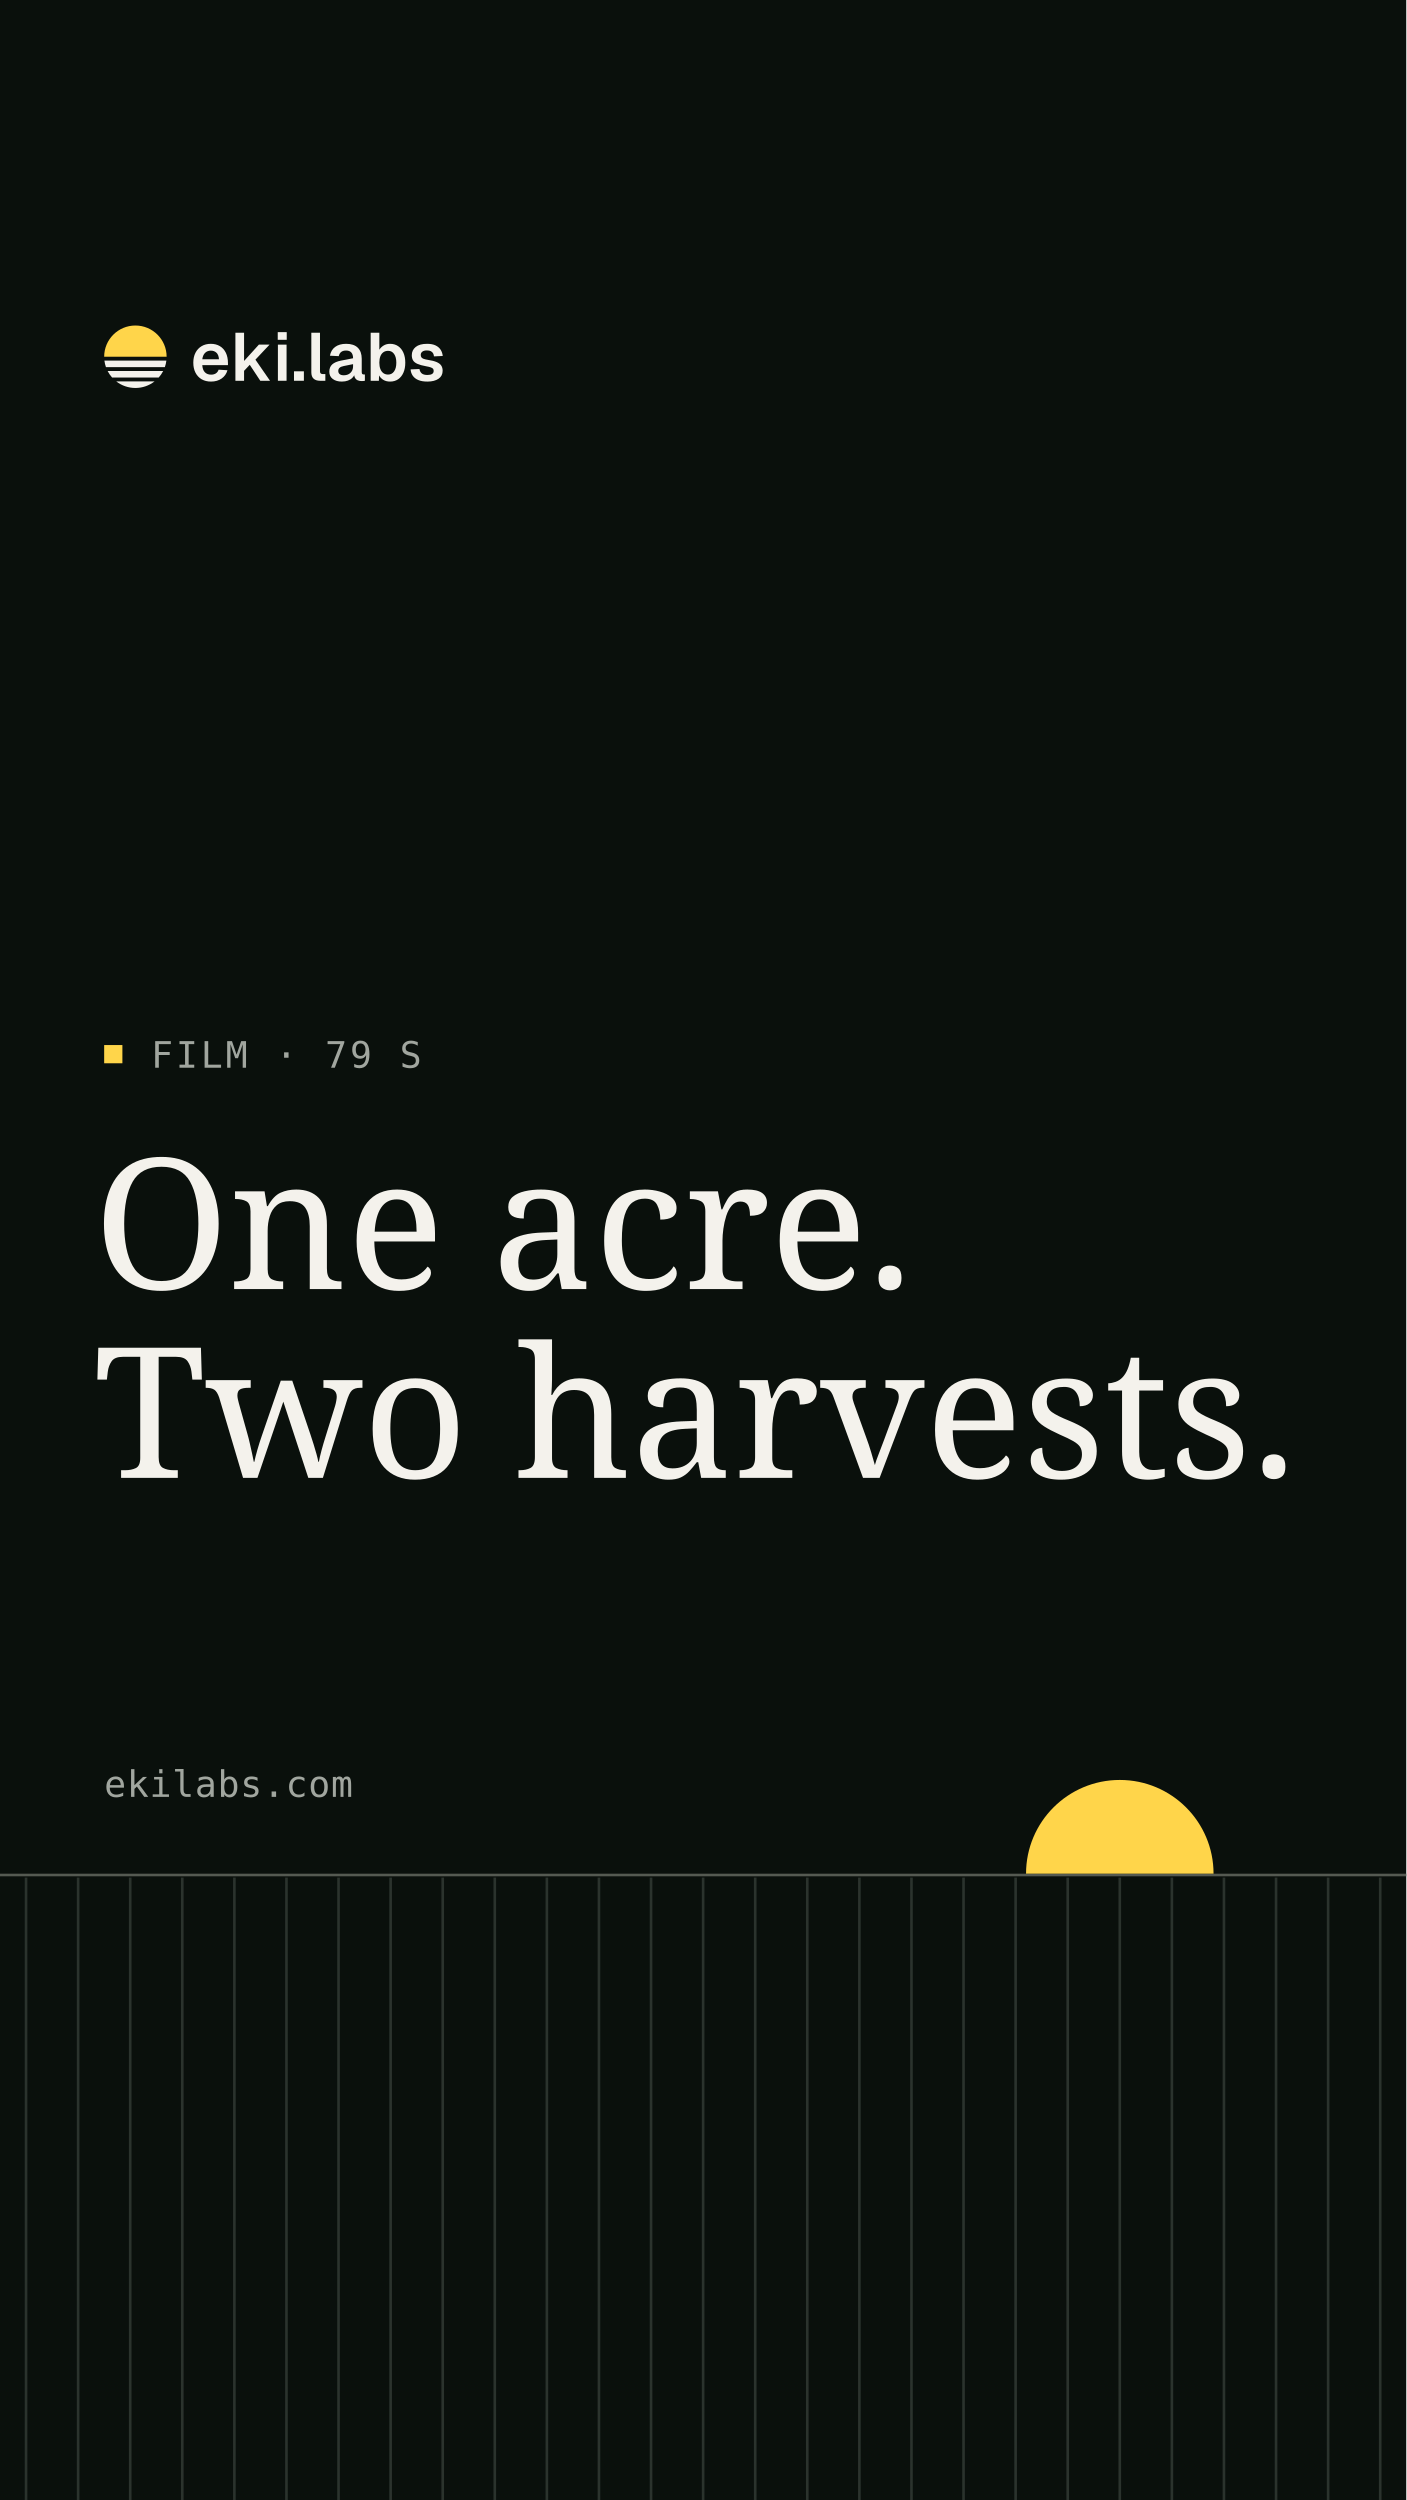
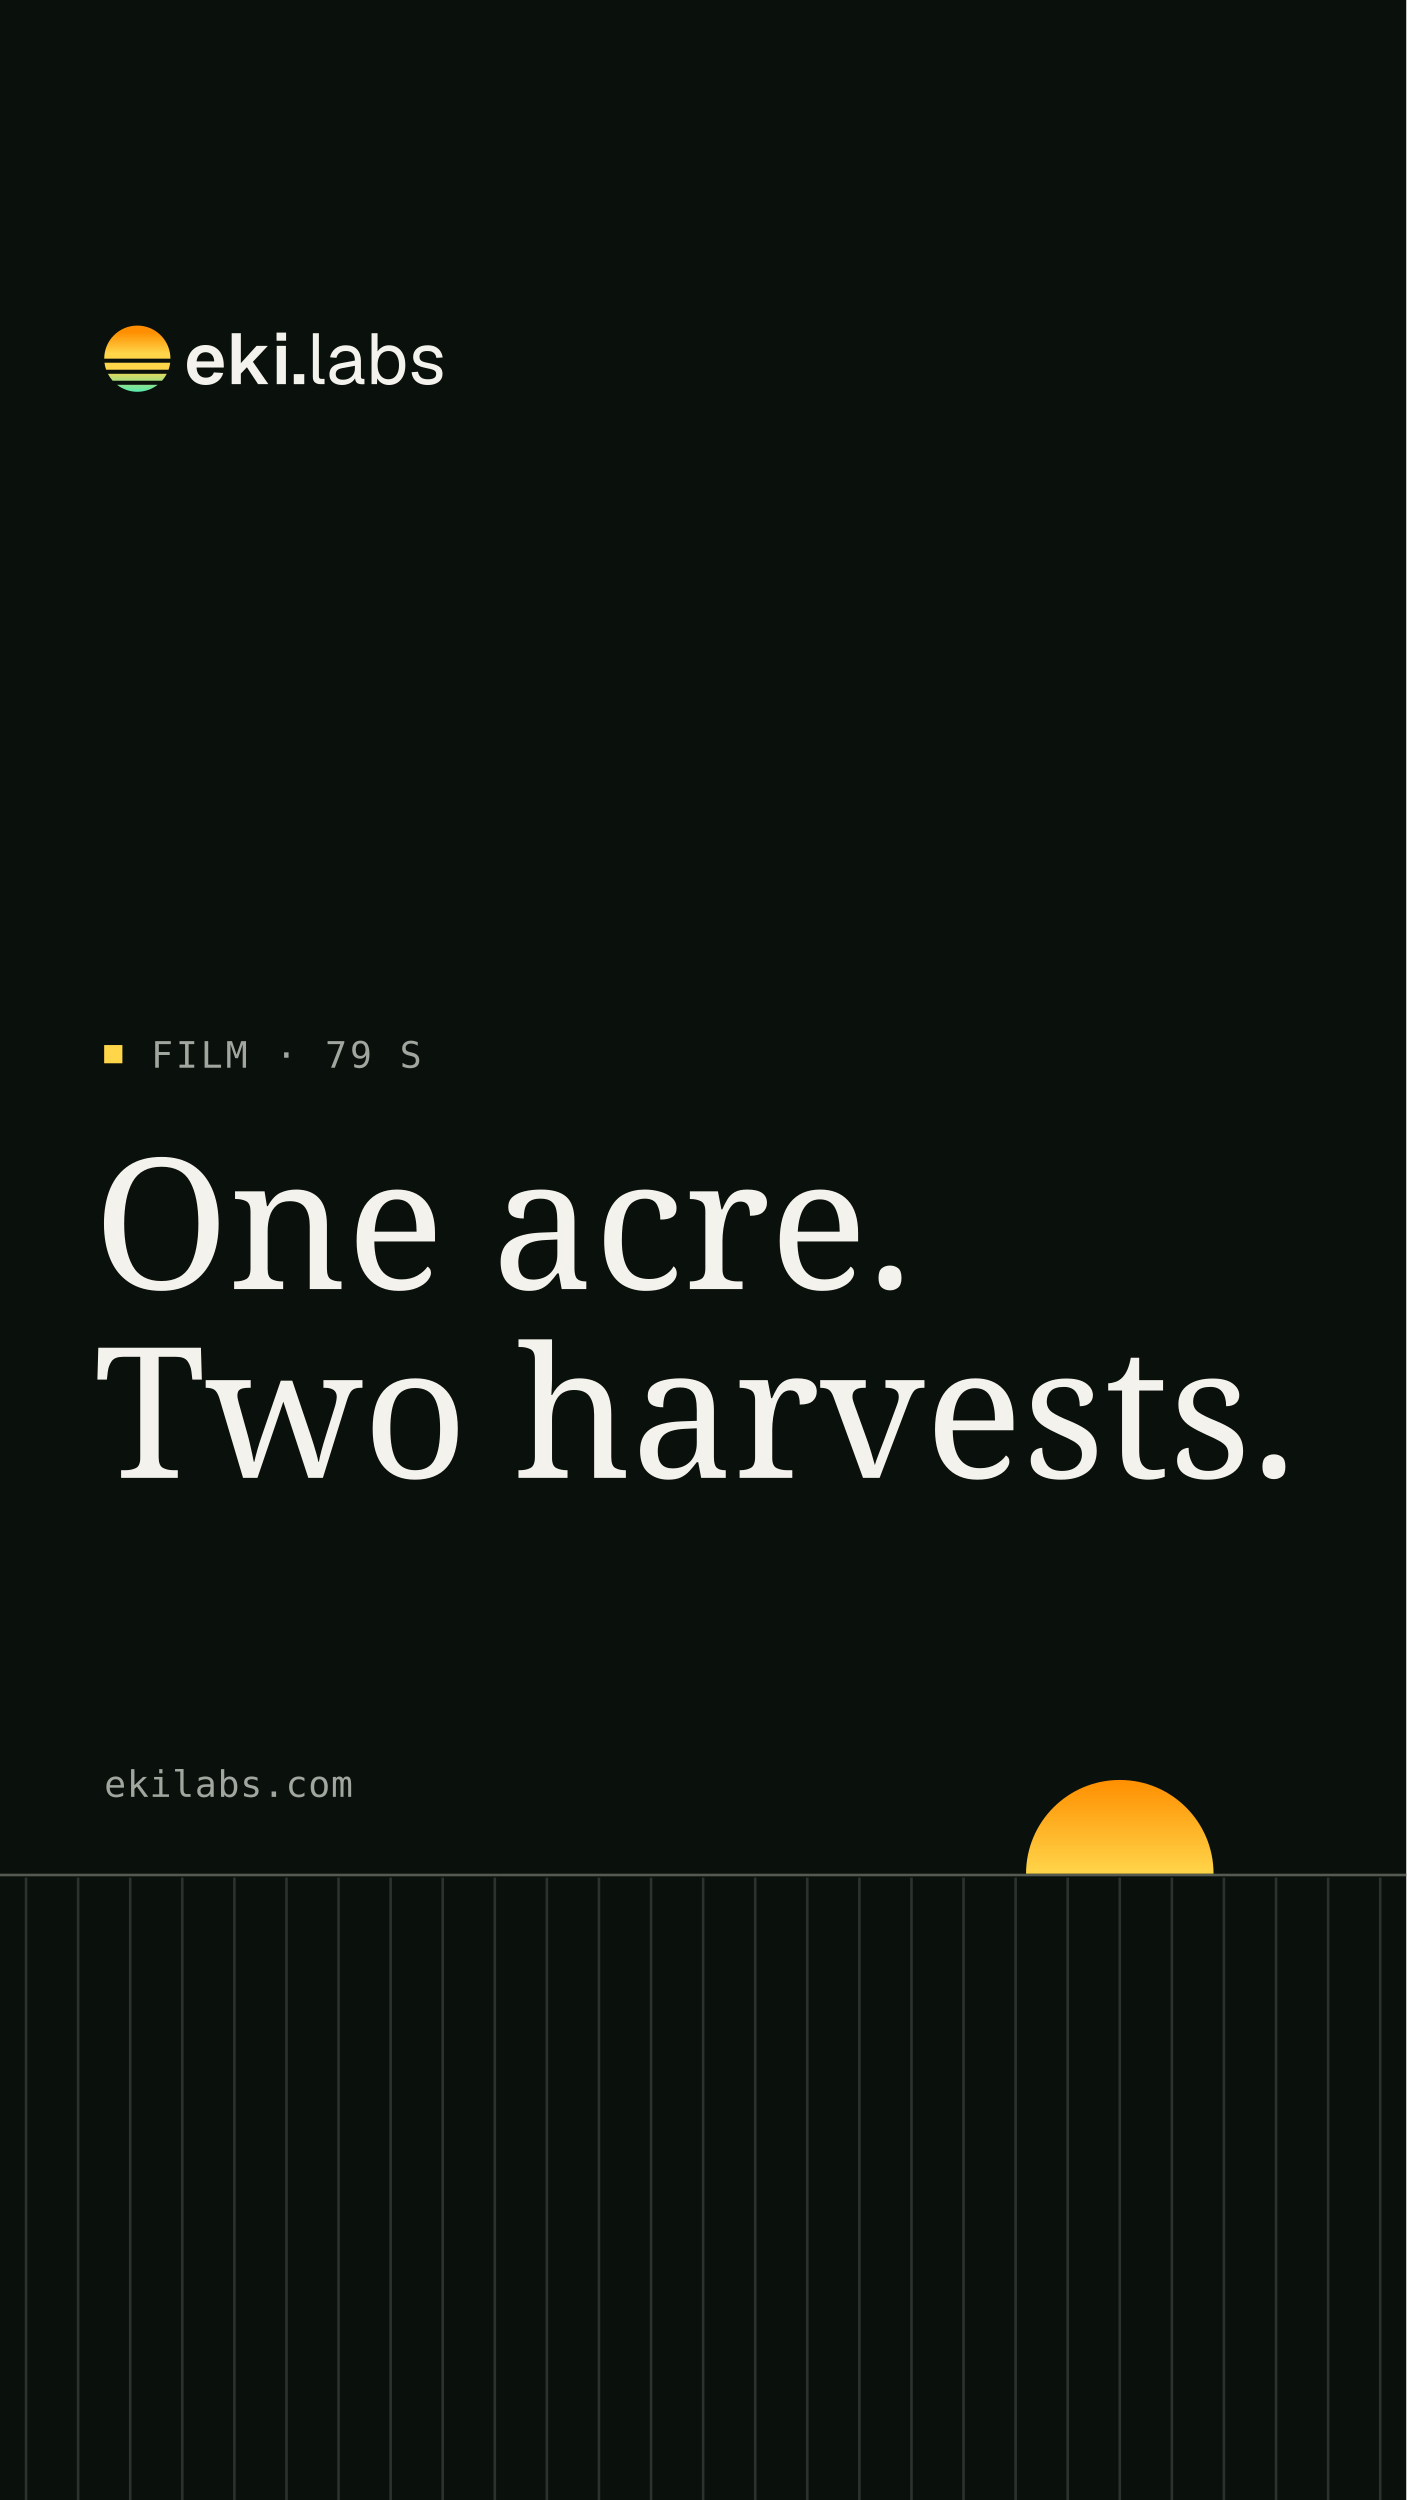
<svg xmlns="http://www.w3.org/2000/svg" width="1080" height="1920" viewBox="0 0 1080 1920">
  <rect width="1080" height="1920" fill="#0A100C" />
  <rect x="19.0" y="1442" width="2" height="478" fill="#2B332D" />
  <rect x="59.0" y="1442" width="2" height="478" fill="#2B332D" />
  <rect x="99.0" y="1442" width="2" height="478" fill="#2B332D" />
  <rect x="139.0" y="1442" width="2" height="478" fill="#2B332D" />
  <rect x="179.0" y="1442" width="2" height="478" fill="#2B332D" />
  <rect x="219.0" y="1442" width="2" height="478" fill="#2B332D" />
  <rect x="259.0" y="1442" width="2" height="478" fill="#2B332D" />
  <rect x="299.0" y="1442" width="2" height="478" fill="#2B332D" />
  <rect x="339.0" y="1442" width="2" height="478" fill="#2B332D" />
  <rect x="379.0" y="1442" width="2" height="478" fill="#2B332D" />
  <rect x="419.0" y="1442" width="2" height="478" fill="#2B332D" />
  <rect x="459.0" y="1442" width="2" height="478" fill="#2B332D" />
  <rect x="499.0" y="1442" width="2" height="478" fill="#2B332D" />
  <rect x="539.0" y="1442" width="2" height="478" fill="#2B332D" />
  <rect x="579.0" y="1442" width="2" height="478" fill="#2B332D" />
  <rect x="619.0" y="1442" width="2" height="478" fill="#2B332D" />
  <rect x="659.0" y="1442" width="2" height="478" fill="#2B332D" />
  <rect x="699.0" y="1442" width="2" height="478" fill="#2B332D" />
  <rect x="739.0" y="1442" width="2" height="478" fill="#2B332D" />
  <rect x="779.0" y="1442" width="2" height="478" fill="#2B332D" />
  <rect x="819.0" y="1442" width="2" height="478" fill="#2B332D" />
  <rect x="859.0" y="1442" width="2" height="478" fill="#2B332D" />
  <rect x="899.0" y="1442" width="2" height="478" fill="#2B332D" />
  <rect x="939.0" y="1442" width="2" height="478" fill="#2B332D" />
  <rect x="979.0" y="1442" width="2" height="478" fill="#2B332D" />
  <rect x="1019.0" y="1442" width="2" height="478" fill="#2B332D" />
  <rect x="1059.0" y="1442" width="2" height="478" fill="#2B332D" />
  <rect x="0" y="1439.0" width="1080" height="2" fill="#555A52" />
-   <path d="M788 1439.0A72 72 0 0 1 932 1439.0Z" fill="#FFD54A" />
-   <g transform="translate(80.00 292.43) scale(0.05197)">
+   <defs>
+     <linearGradient id="hs5" gradientUnits="userSpaceOnUse" x1="0" y1="1367.0" x2="0" y2="1439.0">
+       <stop offset="0" stop-color="#FF8F00" />
+       <stop offset="1" stop-color="#FFD54A" />
+     </linearGradient>
+   </defs>
+   <path d="M788 1439.0A72 72 0 0 1 932 1439.0Z" fill="url(#hs5)" />
+   <g transform="translate(80.04 295.03) scale(0.0551)">
+     <defs>
+       <linearGradient id="eki-sun" gradientUnits="userSpaceOnUse" x1="0" y1="0" x2="0" y2="100">
+         <stop offset="0" stop-color="#FF8F00" />
+         <stop offset="0.1" stop-color="#FF8F00" />
+         <stop offset="0.42" stop-color="#FFD54A" />
+         <stop offset="0.66" stop-color="#FFD54A" />
+         <stop offset="1" stop-color="#58E9AE" />
+       </linearGradient>
+     </defs>
    <g transform="translate(0 -816.5) scale(9.23)">
-       <path d="M0 50A50 50 0 0 1 100 50Z" fill="#FFD54A" />
-       <path d="M0.38 56.14L99.62 56.14A50 50 0 0 1 97.14 66.67L2.86 66.67A50 50 0 0 1 0.38 56.14Z" fill="#F4F2EC" />
-       <path d="M5.5 72.81L94.5 72.81A50 50 0 0 1 87.27 83.33L12.73 83.33A50 50 0 0 1 5.5 72.81Z" fill="#F4F2EC" />
-       <path d="M19.31 89.47L80.69 89.47A50 50 0 0 1 50 100L50 100A50 50 0 0 1 19.31 89.47Z" fill="#F4F2EC" />
+       <path d="M0 50A50 50 0 0 1 100 50Z" fill="url(#eki-sun)" />
+       <path d="M0.38 56.14L99.62 56.14A50 50 0 0 1 97.14 66.67L2.86 66.67A50 50 0 0 1 0.38 56.14Z" fill="url(#eki-sun)" />
+       <path d="M5.51 72.81L94.49 72.81A50 50 0 0 1 87.27 83.33L12.73 83.33A50 50 0 0 1 5.51 72.81Z" fill="url(#eki-sun)" />
+       <path d="M19.31 89.47L80.69 89.47A50 50 0 0 1 50.00 100.00L50.00 100.00A50 50 0 0 1 19.31 89.47Z" fill="url(#eki-sun)" />
    </g>
-     <g transform="translate(1278 0)">
+     <g transform="translate(1115 0)">
      <path d="M300.6 12Q220.8 12 162.1 -22.4Q103.4 -56.8 71.3 -119.7Q39.2 -182.6 39.2 -267Q39.2 -351.4 71.3 -413.8Q103.4 -476.2 161.5 -511.1Q219.6 -546 298.2 -546Q374.4 -546 431.6 -511.9Q488.8 -477.8 520.1 -413.8Q551.4 -349.8 551.4 -260V-231.4H172Q175.8 -160.8 210.3 -125.6Q244.8 -90.4 302.2 -90.4Q345 -90.4 373.3 -109.5Q401.6 -128.6 413 -163.8L543.8 -155.6Q522.4 -78.2 457.7 -33.1Q393 12 300.6 12ZM172 -317.4H418.6Q414.6 -382.4 381.9 -413.8Q349.2 -445.2 298.2 -445.2Q246.8 -445.2 213.3 -412.3Q179.8 -379.4 172 -317.4Z" fill="#F4F2EC" />
      <path d="M661.4 0V-710H789.4V-292.6L1008.2 -534H1165.8L957.2 -311.8L1172.8 0H1029.2L873.4 -236L789.4 -146.8V0Z" fill="#F4F2EC" />
      <path d="M1289.4 0V-534H1417.4V0ZM1287 -605.4V-718.6H1419.8V-605.4Z" fill="#F4F2EC" />
      <path d="M1527.2 0V-139.8H1673.4V0Z" fill="#F4F2EC" />
-       <path d="M1911.4 0Q1852.6 0 1818 -30Q1783.4 -60 1783.4 -126.4V-710H1911.4V-139.4Q1911.4 -118.6 1921.7 -108.9Q1932 -99.2 1951.2 -99.2H1990.4V0Z" fill="#F4F2EC" />
-       <path d="M2234.6 12Q2151.4 12 2100.3 -26.4Q2049.2 -64.8 2049.2 -133.6Q2049.2 -203.2 2092.2 -242Q2135.2 -280.8 2222.6 -298L2400.2 -332.6Q2400.2 -389.6 2374.1 -418.2Q2348 -446.8 2297.4 -446.8Q2250.8 -446.8 2224.2 -425.5Q2197.6 -404.2 2188.4 -363.8L2058.2 -370.4Q2073.6 -454.6 2135.7 -500.3Q2197.8 -546 2297.4 -546Q2411.4 -546 2469.8 -488.7Q2528.2 -431.4 2528.2 -324.4V-129.8Q2528.2 -108.6 2535.5 -100.9Q2542.8 -93.2 2557.8 -93.2H2574.8V0Q2568.8 1.8 2555.4 3.1Q2542 4.4 2528.4 4.4Q2495.2 4.4 2469.3 -6.5Q2443.4 -17.4 2429 -43.5Q2414.6 -69.6 2414.6 -115.6L2426.2 -108Q2417.6 -72.8 2391.4 -45.5Q2365.2 -18.2 2325 -3.1Q2284.8 12 2234.6 12ZM2261 -81.2Q2303.6 -81.2 2334.7 -97.9Q2365.8 -114.6 2383 -144.9Q2400.2 -175.2 2400.2 -215.6V-245.6L2261.8 -217.6Q2219.4 -209.2 2200.5 -191.5Q2181.6 -173.8 2181.6 -145.6Q2181.6 -115 2202.3 -98.1Q2223 -81.2 2261 -81.2Z" fill="#F4F2EC" />
-       <path d="M2947 12Q2891.2 12 2849.4 -12.1Q2807.6 -36.2 2784.6 -79.2L2781.6 0H2660.4V-710H2788.4V-458.4Q2809.6 -494.6 2850.8 -520.3Q2892 -546 2947 -546Q3015.8 -546 3066.2 -511.6Q3116.6 -477.2 3144.2 -414.6Q3171.8 -352 3171.8 -267Q3171.8 -182 3144.2 -119.4Q3116.6 -56.8 3066.2 -22.4Q3015.8 12 2947 12ZM2917.6 -91.6Q2973 -91.6 3006.2 -138.2Q3039.4 -184.8 3039.4 -267Q3039.4 -349.8 3006.6 -396.1Q2973.8 -442.4 2918.8 -442.4Q2877.8 -442.4 2848.4 -421.7Q2819 -401 2803.7 -361.8Q2788.4 -322.6 2788.4 -267Q2788.4 -213 2803.7 -173.5Q2819 -134 2848.1 -112.8Q2877.2 -91.6 2917.6 -91.6Z" fill="#F4F2EC" />
-       <path d="M3498.4 12Q3416.6 12 3363.1 -11.2Q3309.6 -34.4 3281.9 -75.1Q3254.2 -115.8 3250.2 -168.2L3381 -173.8Q3388.2 -132.2 3414.9 -108.9Q3441.6 -85.6 3498.8 -85.6Q3543.6 -85.6 3567.5 -100.3Q3591.4 -115 3591.4 -146Q3591.4 -164.2 3582.9 -176.2Q3574.4 -188.2 3549.8 -197.3Q3525.2 -206.4 3477.6 -214.8Q3396.8 -229.2 3351 -249.8Q3305.2 -270.4 3286.6 -301.4Q3268 -332.4 3268 -377.6Q3268 -452.6 3325.5 -499.3Q3383 -546 3494.2 -546Q3571.4 -546 3620.7 -521.7Q3670 -497.4 3695.4 -456.6Q3720.8 -415.8 3725 -366.4L3595.4 -360.4Q3594.2 -385.4 3583 -405.4Q3571.8 -425.4 3549.8 -436.9Q3527.8 -448.4 3492.2 -448.4Q3446.8 -448.4 3423.6 -430.2Q3400.4 -412 3400.4 -382.4Q3400.4 -360.8 3409.7 -346.9Q3419 -333 3442.1 -324.3Q3465.2 -315.6 3504.8 -309.2Q3587.2 -297 3635.2 -276.2Q3683.2 -255.4 3703.5 -223.9Q3723.8 -192.4 3723.8 -147.6Q3723.8 -71 3662.5 -29.5Q3601.2 12 3498.4 12Z" fill="#F4F2EC" />
+       <path d="M1897 0Q1851 0 1822 -24Q1793 -48 1793 -100V-710H1877V-107Q1877 -91 1885.5 -82.5Q1894 -74 1910 -74H1956V0Z" fill="#F4F2EC" />
+       <path d="M2203 12Q2121 12 2072.5 -26Q2024 -64 2024 -132Q2024 -200 2064 -239Q2104 -278 2191 -294L2379 -329Q2379 -396 2347.5 -429Q2316 -462 2253 -462Q2198 -462 2166 -437.5Q2134 -413 2122 -367L2033 -374Q2048 -449 2105.5 -495.5Q2163 -542 2253 -542Q2355 -542 2409 -484.5Q2463 -427 2463 -326V-107Q2463 -89 2469.5 -81.5Q2476 -74 2491 -74H2512V0Q2508 1 2499 1.5Q2490 2 2480 2Q2444 2 2421.5 -9.5Q2399 -21 2389 -45.5Q2379 -70 2379 -110L2389 -108Q2382 -74 2355 -46.5Q2328 -19 2288 -3.5Q2248 12 2203 12ZM2211 -62Q2264 -62 2301.5 -82.5Q2339 -103 2359 -138.5Q2379 -174 2379 -218V-256L2207 -224Q2153 -214 2132.5 -193.5Q2112 -173 2112 -140Q2112 -103 2138.5 -82.5Q2165 -62 2211 -62Z" fill="#F4F2EC" />
+       <path d="M2854 12Q2799 12 2756 -12.5Q2713 -37 2690 -80L2687 0H2611V-710H2695V-456Q2715 -489 2757 -515.5Q2799 -542 2854 -542Q2924 -542 2975 -508Q3026 -474 3054 -412Q3082 -350 3082 -265Q3082 -180 3054 -118Q3026 -56 2975 -22Q2924 12 2854 12ZM2849 -68Q2916 -68 2955 -121Q2994 -174 2994 -265Q2994 -357 2955 -409.5Q2916 -462 2851 -462Q2802 -462 2767 -438.5Q2732 -415 2713.5 -371Q2695 -327 2695 -265Q2695 -205 2713.5 -160.5Q2732 -116 2766.5 -92Q2801 -68 2849 -68Z" fill="#F4F2EC" />
+       <path d="M3399 12Q3326 12 3276.5 -11Q3227 -34 3200.5 -74.5Q3174 -115 3170 -167L3258 -173Q3266 -125 3297.5 -96.5Q3329 -68 3399 -68Q3453 -68 3482.5 -85.5Q3512 -103 3512 -142Q3512 -163 3502.5 -177Q3493 -191 3465 -201.5Q3437 -212 3383 -222Q3309 -236 3267 -257Q3225 -278 3208 -308Q3191 -338 3191 -380Q3191 -451 3243.5 -496.5Q3296 -542 3392 -542Q3462 -542 3506.5 -517.5Q3551 -493 3574 -454Q3597 -415 3602 -372L3514 -366Q3512 -391 3499 -413Q3486 -435 3460 -448.5Q3434 -462 3390 -462Q3333 -462 3306 -440Q3279 -418 3279 -384Q3279 -358 3289.5 -341.5Q3300 -325 3326.5 -314.5Q3353 -304 3399 -296Q3477 -283 3521 -263Q3565 -243 3582.5 -213.5Q3600 -184 3600 -142Q3600 -69 3543.5 -28.5Q3487 12 3399 12Z" fill="#F4F2EC" />
    </g>
  </g>
  <rect x="80" y="802.6" width="14" height="14" fill="#FFD54A" />
  <text x="116" y="820" font-family="'Geist Mono', Menlo, monospace" font-size="28" font-weight="500" fill="#A1A69F" text-anchor="start" letter-spacing="2.24">FILM · 79 S</text>
  <text x="72" y="990" font-family="'Zilla Slab', Georgia, serif" font-size="140" font-weight="400" fill="#F4F2EC" text-anchor="start">One acre.</text>
  <text x="72" y="1135" font-family="'Zilla Slab', Georgia, serif" font-size="140" font-weight="400" fill="#F4F2EC" text-anchor="start">Two harvests.</text>
  <text x="80" y="1380" font-family="'Geist Mono', Menlo, monospace" font-size="28" font-weight="400" fill="#A1A69F" text-anchor="start" letter-spacing="0.56">ekilabs.com</text>
</svg>
